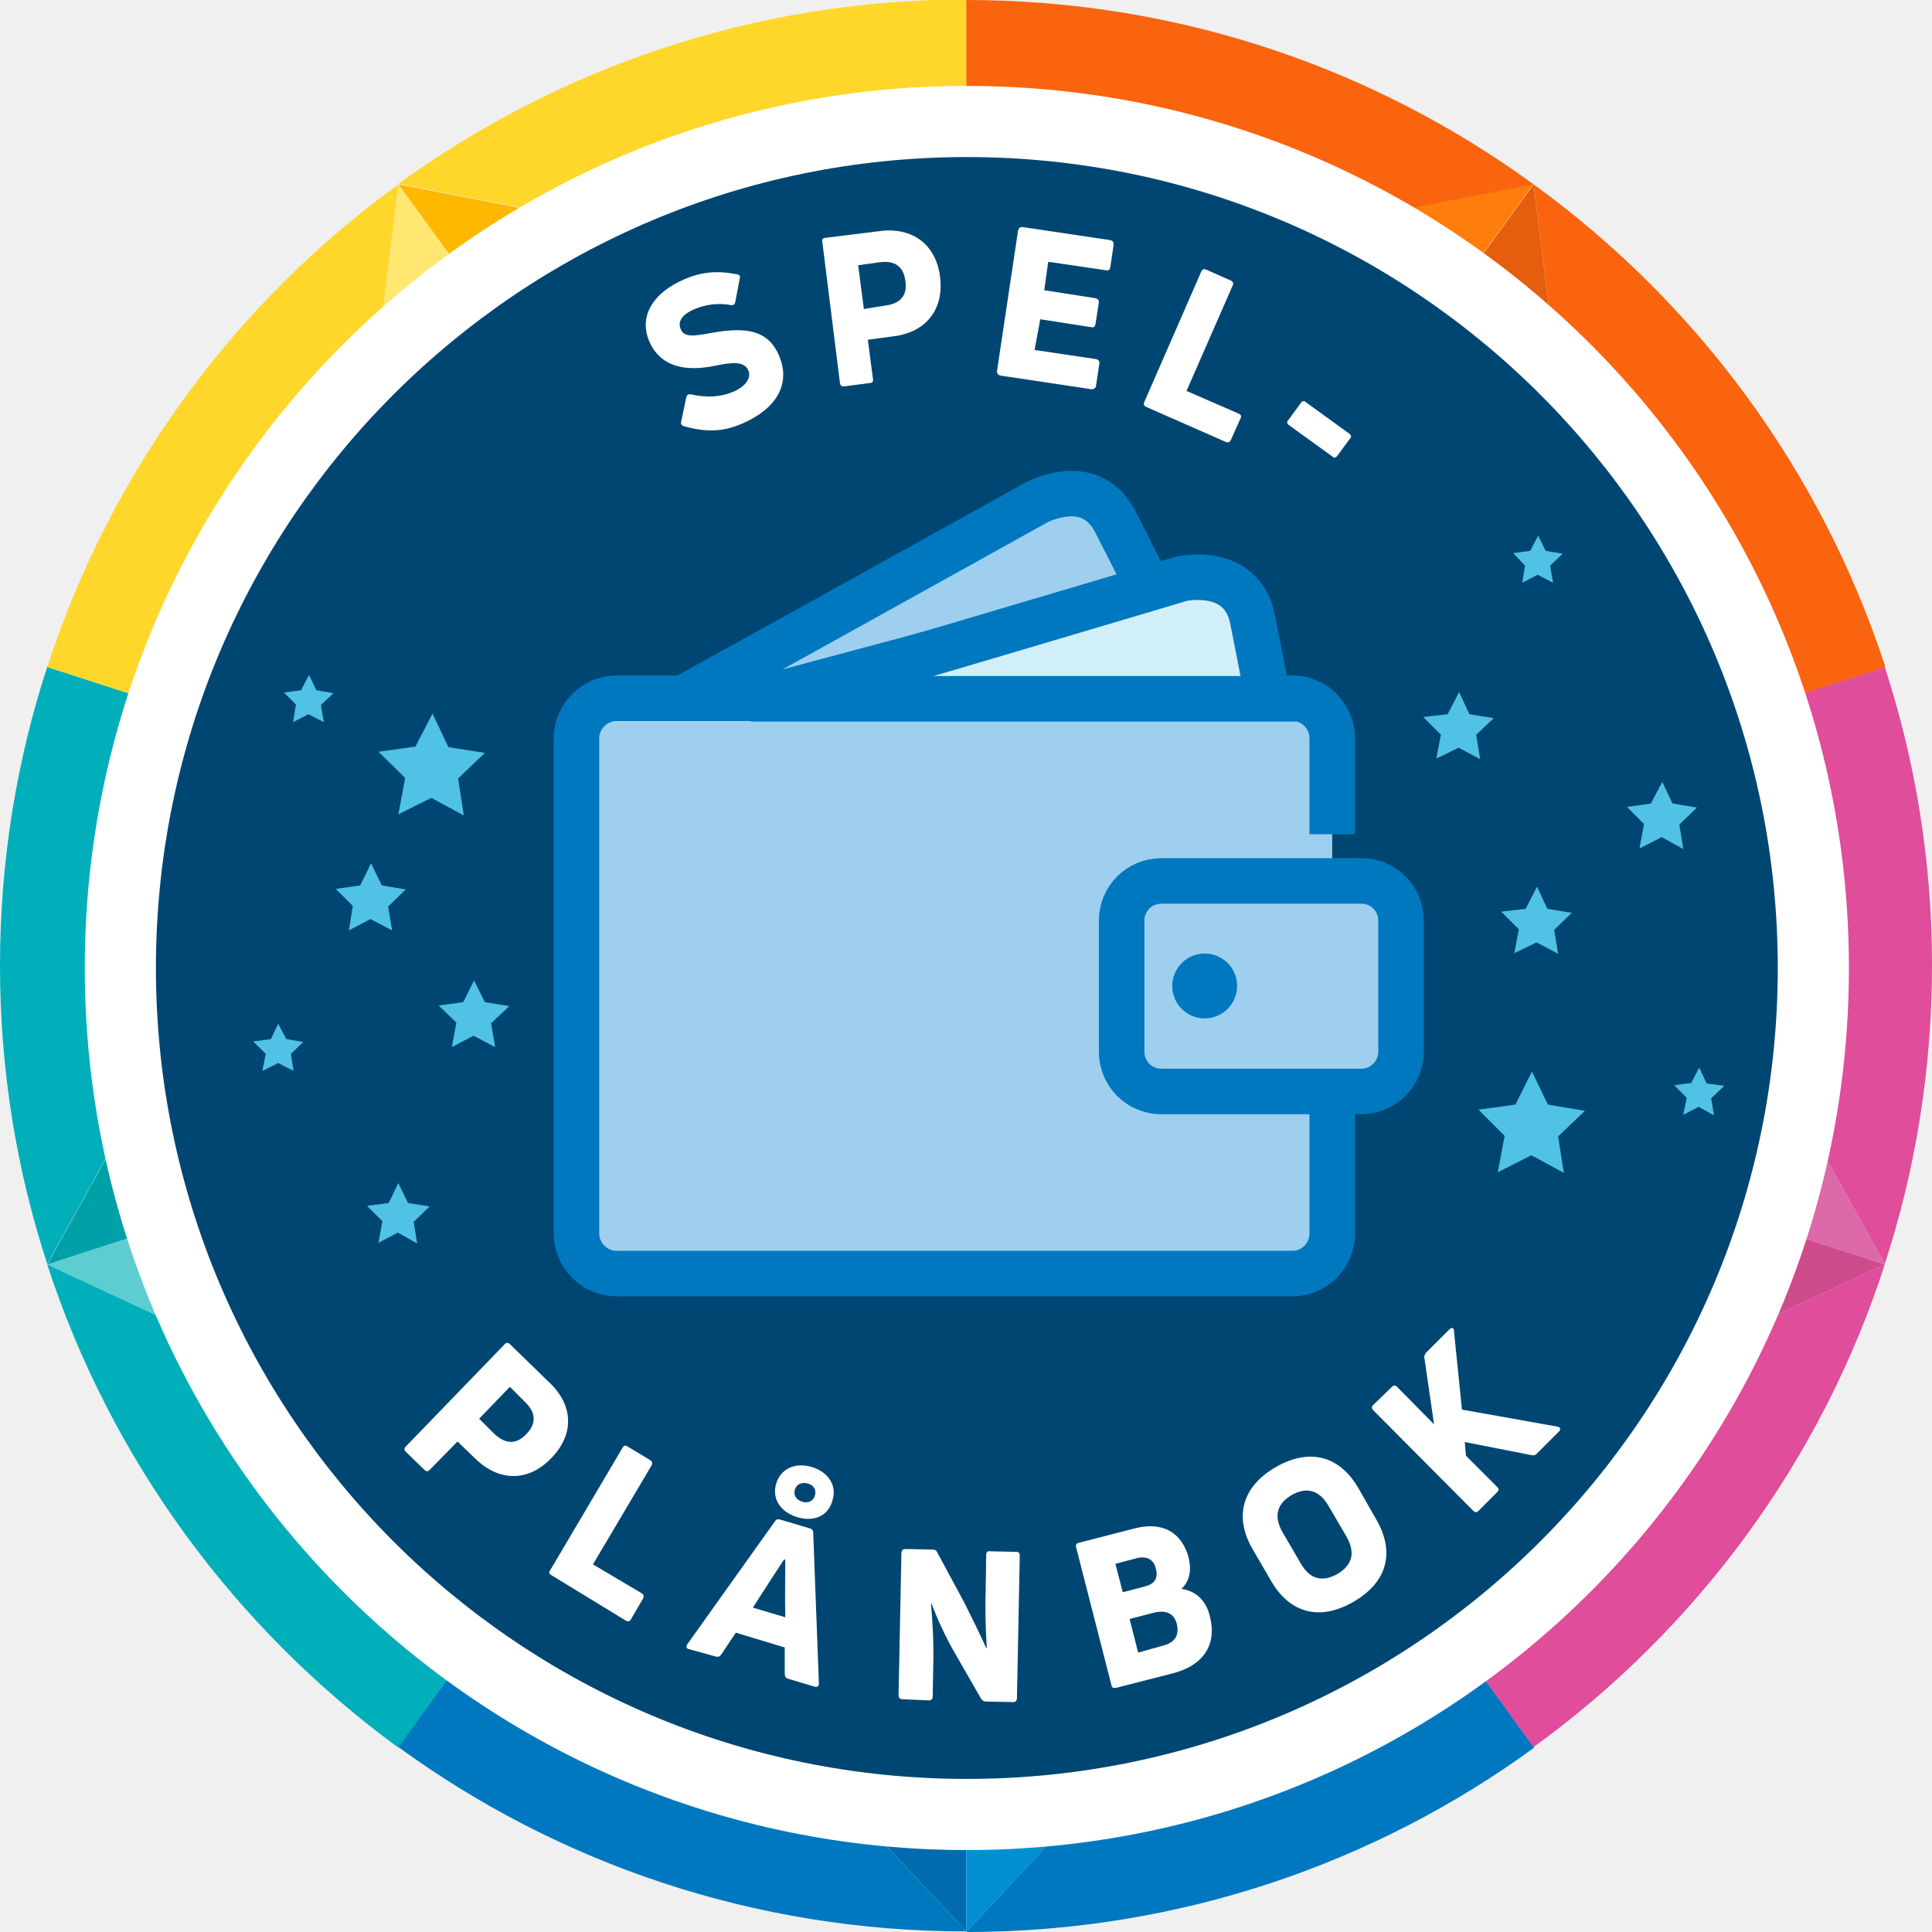
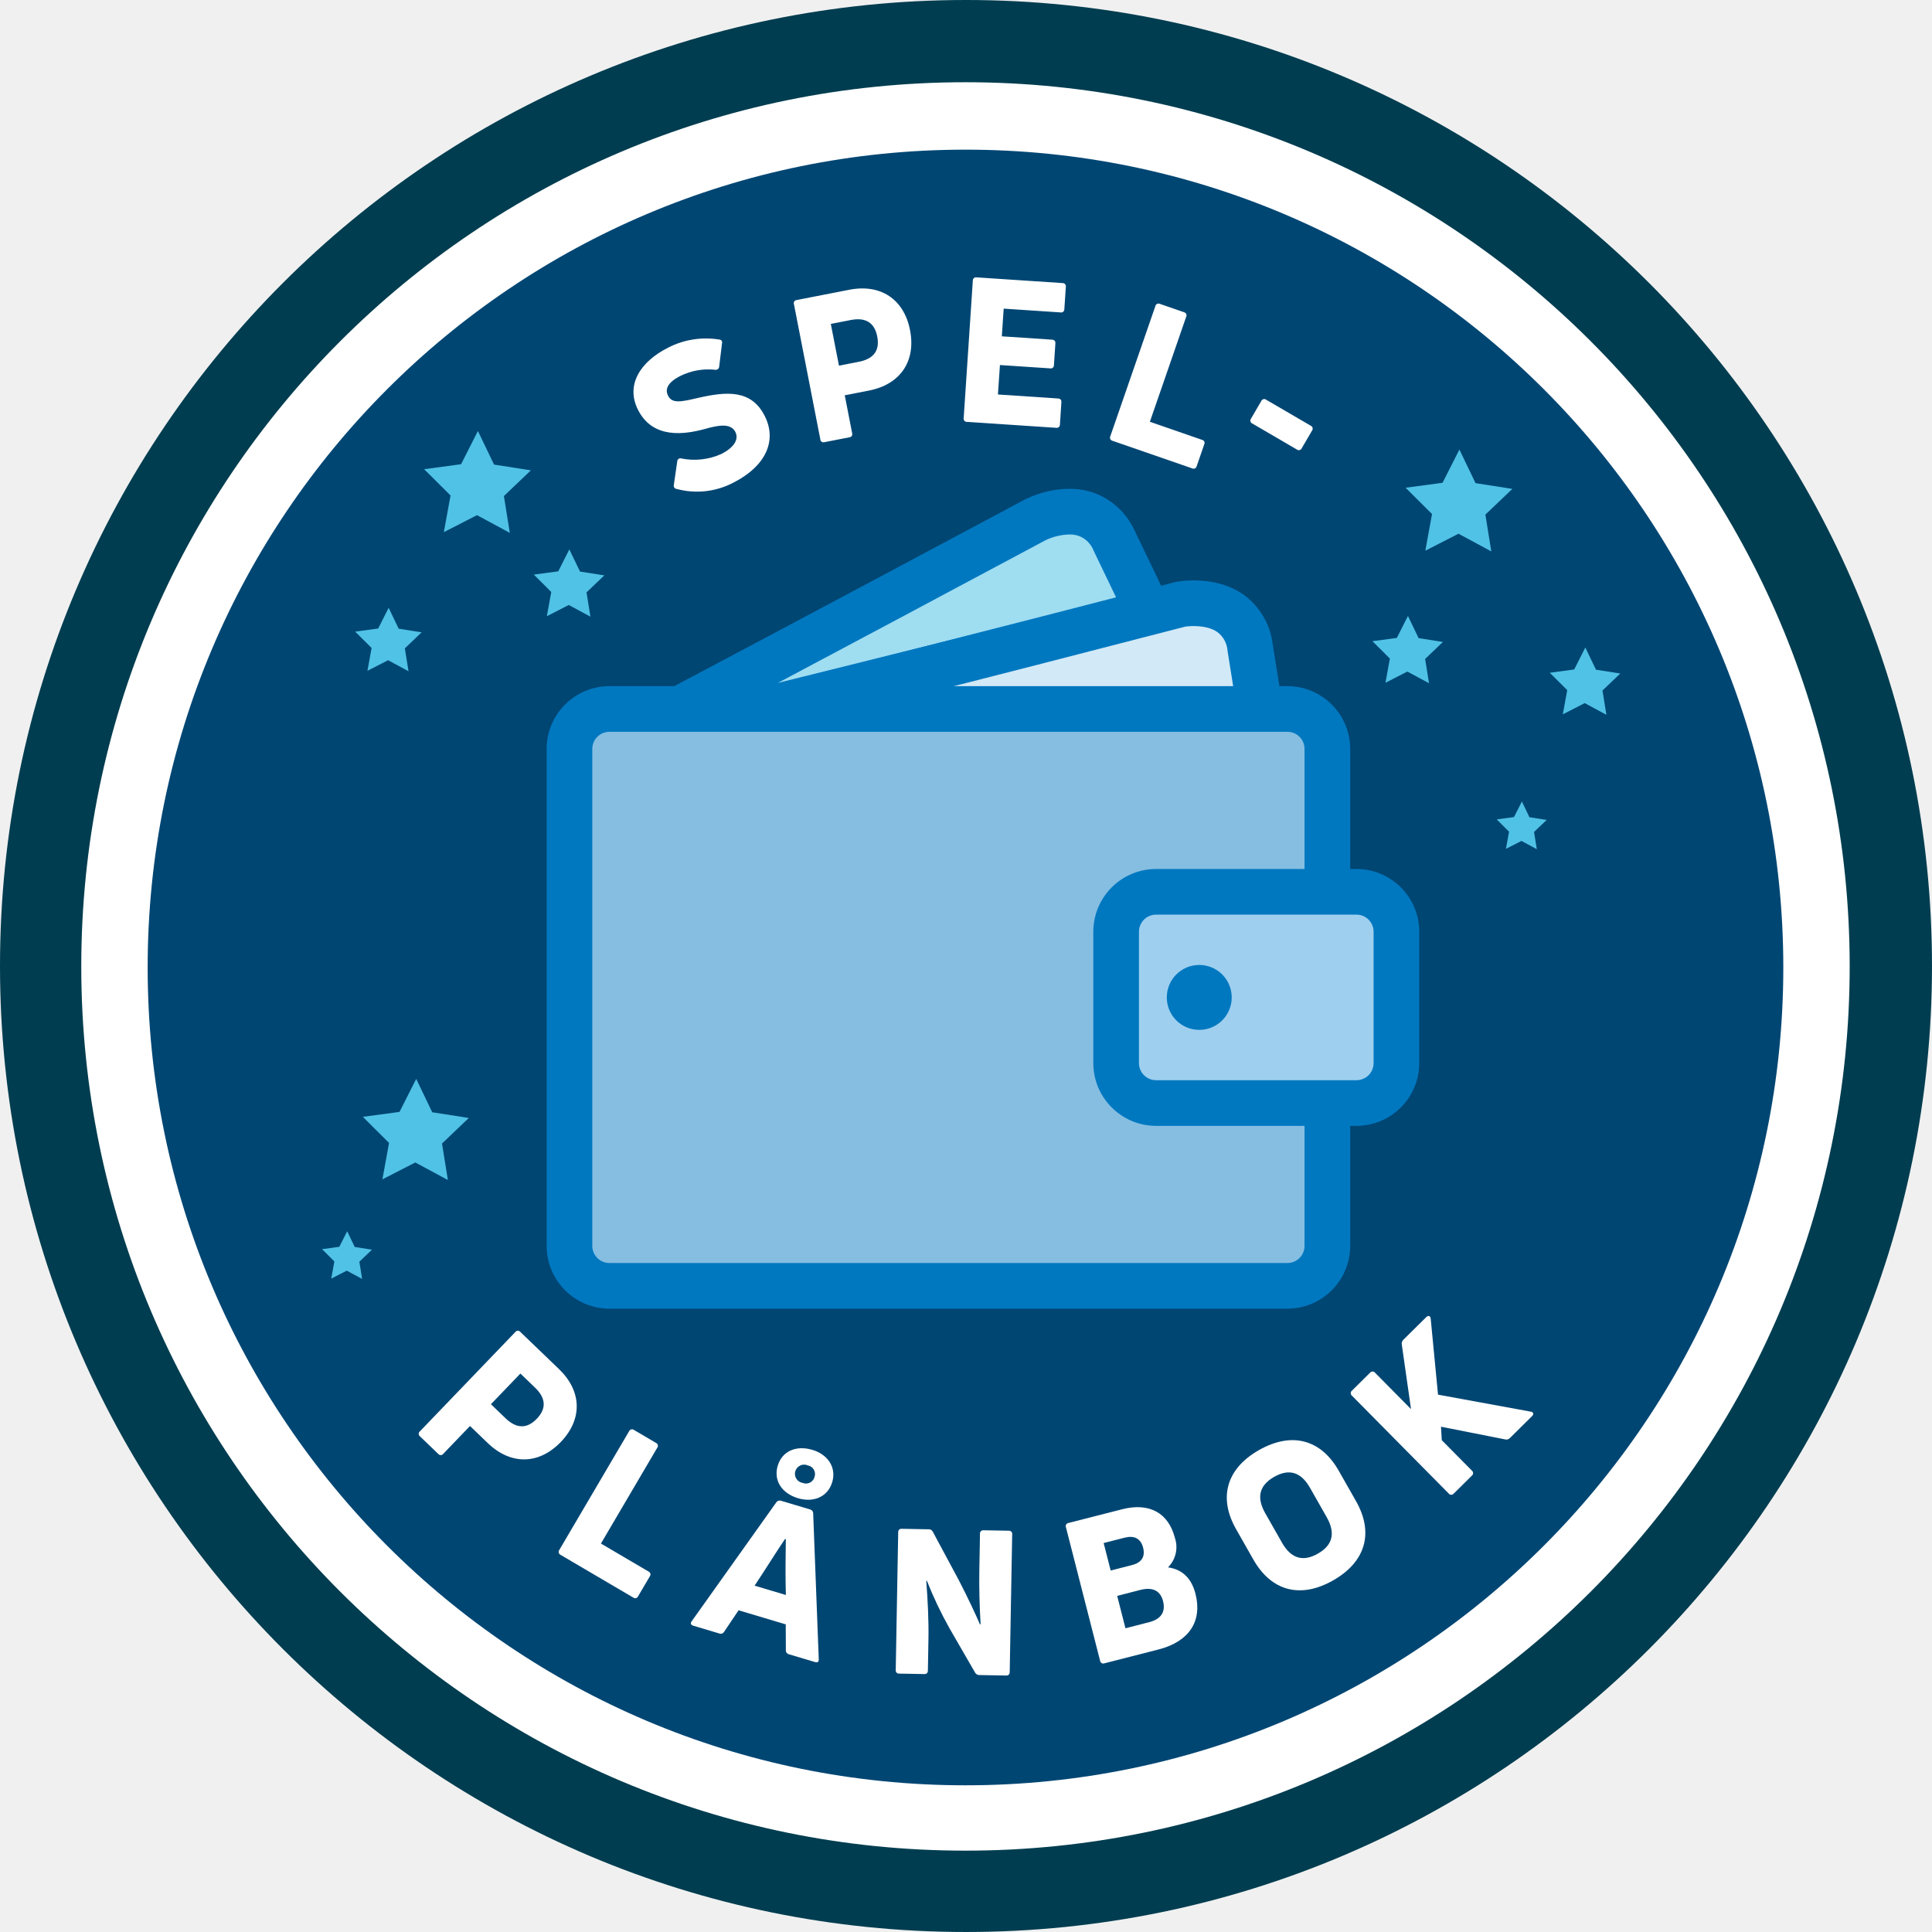
- <svg xmlns="http://www.w3.org/2000/svg" version="1.1" id="Lager_4" x="0px" y="0px" viewBox="0 0 339.5 339.5" style="enable-background:new 0 0 339.5 339.5;" xml:space="preserve">
-   <style type="text/css">
- 	.st0{fill:#FF7E0B;}
- 	.st1{fill:#FFB800;}
- 	.st2{fill:#E45E0E;}
- 	.st3{fill:#DD68AA;}
- 	.st4{fill:#006CB0;}
- 	.st5{fill:#5ECDD1;}
- 	.st6{fill:#00A0A8;}
- 	.st7{fill:#FFE771;}
- 	.st8{fill:#CE4B8C;}
- 	.st9{fill:#0090D2;}
- 	.st10{fill:#FFD72B;}
- 	.st11{fill:#FA640F;}
- 	.st12{fill:#DF4D9B;}
- 	.st13{fill:#00AFBA;}
- 	.st14{fill:#0078C0;}
- 	.st15{fill:#FFFFFF;}
- 	.st16{fill:#004673;}
- 	.st17{fill:#50C2E6;}
- 	.st18{fill:#9ECFEF;stroke:#0078C0;stroke-width:8;stroke-miterlimit:10;}
- 	.st19{fill:#D1EFF8;stroke:#0078C0;stroke-width:8;stroke-miterlimit:10;}
- </style>
-   <g>
-     <polygon class="st0" points="204.4,122 269.5,32.3 169.8,51.7  " />
-     <polygon class="st1" points="169.8,51.7 70,32.4 70,32.4 135.1,122  " />
-     <polygon class="st2" points="204.7,122.5 281,133.6 282,133.2 269.5,32.4 269.5,32.4 204.4,122  " />
-     <polygon class="st3" points="282.4,134.1 226.9,188.3 331.2,222.2 331.2,222.2 331.2,222.2 331.2,222.2 331.2,222.1  " />
-     <polygon class="st4" points="169.8,339.4 169.8,229.9 101.2,266  " />
-     <polygon class="st5" points="112.6,188.3 8.3,222.2 8.3,222.2 100.2,265 113.3,188.9  " />
-     <path class="st6" d="M112.6,188.3l-55.5-54.1l-48.8,88l0,0c0,0,0,0,0,0l0,0L112.6,188.3z" />
-     <polygon class="st7" points="134.8,122.5 135.1,122 70,32.4 57.6,133.2 58.6,133.6  " />
-     <polygon class="st8" points="226.3,188.9 239.3,265 331.2,222.2 226.9,188.3  " />
-     <polygon class="st9" points="238.3,266 169.8,229.9 169.8,339.4 169.8,339.5 169.8,339.5 169.8,339.5 169.8,339.5  " />
-     <path class="st10" d="M169.8-0.1L169.8-0.1C132.5-0.1,98,12,70,32.3l0,0l99.8,19.4l0,0V-0.1z" />
-     <path class="st11" d="M269.5,32.4C241.5,12,207.1,0,169.8,0v51.8L269.5,32.4z" />
-     <path class="st12" d="M331.2,117.2l-49.3,16l0.3,0.5l0.5,0.1l-0.3,0.3l48.8,88l0,0l0,0c5.4-16.5,8.3-34.2,8.3-52.5   C339.5,151.4,336.6,133.8,331.2,117.2z" />
-     <path class="st11" d="M269.5,32.4L282,133.2l0,0l49.3-16C320.1,82.8,298.2,53.2,269.5,32.4z" />
-     <path class="st13" d="M100.2,265L8.3,222.2l0,0l0,0c11.2,34.4,33.1,64,61.7,84.9l30.1-41.5L100.2,265z" />
-     <path class="st14" d="M99.9,266.7l0.2-1.1L70,307c28,20.4,62.5,32.4,99.8,32.4v0L101.2,266L99.9,266.7z" />
-     <path class="st13" d="M57.1,134.1l-0.3-0.3l0.5-0.1l0.3-0.5l0,0l-49.3-16C2.9,133.7,0,151.4,0,169.7c0,18.3,2.9,35.9,8.3,52.4l0,0   L57.1,134.1z" />
-     <path class="st10" d="M70,32.4L70,32.4C41.3,53.2,19.5,82.8,8.3,117.2l49.3,16L70,32.4z" />
-     <path class="st14" d="M239.6,266.7l-1.3-0.7l-68.5,73.5v0c37.3,0,71.8-12,99.8-32.4l-30.1-41.5L239.6,266.7z" />
-     <path class="st12" d="M331.2,222.2L239.3,265l0.1,0.5l30.1,41.5C298.2,286.2,320.1,256.6,331.2,222.2L331.2,222.2L331.2,222.2z" />
-   </g>
-   <circle class="st15" cx="169.9" cy="170.1" r="155" />
-   <circle class="st16" cx="169.9" cy="170.1" r="142.5" />
-   <polygon class="st17" points="76,125.4 78.8,131.3 85.2,132.3 80.5,136.8 81.5,143.3 75.8,140.2 70,143.1 71.2,136.7 66.5,132.1   73,131.2 " />
-   <polygon class="st17" points="269.2,188.3 272,194.1 278.5,195.2 273.8,199.7 274.8,206.1 269.1,203 263.2,206 264.4,199.6   259.8,195 266.3,194.1 " />
-   <polygon class="st17" points="65.2,151.7 67.1,155.6 71.3,156.3 68.2,159.3 68.9,163.5 65.1,161.5 61.3,163.5 62,159.2 59,156.2   63.3,155.6 " />
-   <polygon class="st17" points="292.1,137.4 293.9,141.2 298.2,141.9 295.1,144.9 295.8,149.2 292,147.1 288.1,149.1 288.9,144.8   285.9,141.8 290.1,141.2 " />
-   <polygon class="st17" points="256.4,121.6 258.2,125.5 262.5,126.2 259.4,129.1 260.1,133.4 256.3,131.4 252.4,133.3 253.2,129.1   250.1,126 254.4,125.5 " />
-   <polygon class="st17" points="83.3,172.3 85.2,176.1 89.5,176.8 86.3,179.8 87,184 83.2,182 79.4,184 80.2,179.7 77.1,176.7   81.4,176.1 " />
-   <polygon class="st17" points="270.1,155.8 271.9,159.7 276.2,160.4 273.1,163.4 273.8,167.6 270,165.6 266.1,167.5 266.9,163.3   263.8,160.2 268.1,159.7 " />
-   <polygon class="st17" points="48.9,179.9 50.3,182.6 53.3,183.1 51.1,185.2 51.6,188.2 48.9,186.8 46.1,188.2 46.7,185.2 44.5,183   47.6,182.6 " />
-   <polygon class="st17" points="70,207.9 71.7,211.4 75.5,212 72.7,214.7 73.3,218.5 69.9,216.6 66.5,218.4 67.2,214.6 64.5,211.9   68.3,211.4 " />
-   <polygon class="st17" points="298.6,187.6 299.9,190.4 303,190.8 300.7,193 301.2,196 298.5,194.5 295.8,195.9 296.4,192.9   294.2,190.7 297.2,190.3 " />
-   <polygon class="st17" points="54.3,118.6 55.6,121.3 58.6,121.8 56.4,123.9 56.9,126.9 54.2,125.5 51.5,126.9 52,123.8 49.9,121.7   52.9,121.3 " />
-   <polygon class="st17" points="270.3,94.1 271.6,96.8 274.6,97.3 272.4,99.4 272.9,102.4 270.2,101 267.5,102.4 268,99.4 265.9,97.2   268.9,96.8 " />
-   <g>
-     <path class="st15" d="M96.6,243c4.2,4,4.3,9.1,0.3,13.2c-4,4.2-9.1,4.2-13.3,0.2l-3.2-3.1l-4.9,5c-0.3,0.3-0.6,0.3-0.9,0l-3.3-3.2   c-0.3-0.3-0.3-0.6,0-0.9l17.4-18c0.3-0.3,0.6-0.3,0.9,0L96.6,243z M86.8,251.9c2,1.9,3.9,2,5.7,0.1c1.8-1.9,1.7-3.8-0.3-5.7   l-2.6-2.6l-5.4,5.6L86.8,251.9z" />
-     <path class="st15" d="M96.9,276.8c-0.4-0.2-0.5-0.5-0.2-0.9l12.7-21.5c0.2-0.4,0.5-0.5,0.9-0.2l4,2.4c0.3,0.2,0.4,0.5,0.2,0.9   l-10.3,17.4l8.6,5.1c0.3,0.2,0.4,0.5,0.2,0.9l-2.1,3.6c-0.2,0.4-0.5,0.5-0.9,0.3L96.9,276.8z" />
-     <path class="st15" d="M121.1,289.8c-0.5-0.1-0.6-0.4-0.3-0.9l15.4-21.6c0.2-0.3,0.5-0.4,0.8-0.3l5.4,1.6c0.3,0.1,0.5,0.3,0.5,0.7   l1,26.5c0,0.5-0.2,0.7-0.7,0.6l-4.7-1.4c-0.4-0.1-0.6-0.4-0.6-0.8l0-4.7l-8.6-2.6l-2.6,3.9c-0.2,0.3-0.5,0.4-0.9,0.3L121.1,289.8z    M137.8,274c-1.4,2.1-3.7,5.7-5.5,8.5l5.7,1.7c-0.1-3.4,0-7.6,0-10.1L137.8,274z M140.1,266.6c-3-0.9-4.5-3.3-3.7-5.9   c0.8-2.6,3.3-3.8,6.3-2.9c2.9,0.9,4.4,3.3,3.6,5.8C145.6,266.4,143,267.5,140.1,266.6z M141,263.9c1,0.3,1.9-0.1,2.2-1.1   c0.3-1-0.2-1.8-1.2-2.1c-1.1-0.3-2,0.1-2.3,1C139.4,262.7,139.8,263.5,141,263.9z" />
-     <path class="st15" d="M158.6,298.6c-0.4,0-0.7-0.2-0.7-0.7l0.5-25c0-0.4,0.2-0.7,0.7-0.7l4.9,0.1c0.3,0,0.6,0.2,0.7,0.5l4.8,8.9   c1.5,3,3,6.1,3.8,7.9l0.1,0c-0.2-3.4-0.3-6.7-0.2-9.8l0.1-6.6c0-0.4,0.2-0.7,0.7-0.6l4.6,0.1c0.4,0,0.6,0.2,0.6,0.7l-0.5,25   c0,0.4-0.2,0.7-0.6,0.7l-4.9-0.1c-0.3,0-0.6-0.2-0.8-0.5l-4.6-8c-1.6-2.7-3.3-6.5-4.1-8.7l-0.1,0c0.3,3.4,0.5,7.3,0.4,10.5   l-0.1,5.8c0,0.4-0.2,0.7-0.6,0.7L158.6,298.6z" />
-     <path class="st15" d="M207.6,279.2c2.6,0.4,4.3,2,5,4.8c1.3,5-1.1,8.7-6.7,10.1l-9.8,2.5c-0.4,0.1-0.7,0-0.8-0.5l-6.2-24.2   c-0.1-0.4,0-0.7,0.5-0.8l9.7-2.5c4.9-1.3,8.4,0.6,9.6,5.2C209.4,276.1,209,277.9,207.6,279.2z M199.8,273.8l-3.8,1l1.3,5l3.8-1   c1.7-0.4,2.5-1.4,2-3.2C202.7,274,201.5,273.4,199.8,273.8z M204.3,289.2c2-0.5,3-1.7,2.5-3.8c-0.4-1.7-1.7-2.6-4.1-2l-4.2,1.1   l1.5,5.9L204.3,289.2z" />
-     <path class="st15" d="M241.9,267.1c3.3,5.8,1.8,11-4.1,14.4c-5.9,3.4-11.2,2-14.5-3.8l-3.2-5.5c-3.3-5.7-1.8-11,4.1-14.4   c5.9-3.4,11.2-2,14.5,3.7L241.9,267.1z M228.5,274.6c1.6,2.9,3.8,3.5,6.5,2c2.7-1.6,3.2-3.8,1.6-6.6l-3.1-5.3   c-1.6-2.8-3.8-3.5-6.5-2c-2.7,1.6-3.2,3.8-1.6,6.6L228.5,274.6z" />
-     <path class="st15" d="M259.8,265.5c-0.3,0.3-0.6,0.3-0.9,0l-17.6-17.7c-0.3-0.3-0.3-0.6,0-0.9l3.3-3.2c0.3-0.3,0.6-0.3,0.9,0   l6.5,6.6l-1.7-11.7c-0.1-0.3,0.1-0.6,0.3-0.9l4.1-4.1c0.4-0.4,0.8-0.3,0.8,0.3l1.4,13.8l16.8,3c0.5,0.1,0.6,0.4,0.3,0.8l-4,4   c-0.2,0.2-0.5,0.3-0.9,0.2l-11.7-2.3l0.2,2.4l5.5,5.5c0.3,0.3,0.3,0.6,0,0.9L259.8,265.5z" />
-   </g>
-   <g>
-     <path class="st15" d="M130.5,74.4c-3.4,1.5-6.4,1.6-10.3,0.5c-0.4-0.1-0.6-0.4-0.5-0.8l0.9-4.3c0.1-0.4,0.4-0.6,0.8-0.5   c2.7,0.6,5.1,0.5,7.3-0.4c2.2-0.9,3.4-2.4,2.8-3.8c-0.7-1.7-3-1.4-5.5-0.9c-3.7,0.8-9.5,1.3-11.9-4.2c-2-4.7,1-8.7,6.1-10.9   c3-1.3,5.7-1.6,9.3-0.9c0.5,0.1,0.6,0.3,0.5,0.7l-0.8,4.2c-0.1,0.4-0.3,0.6-0.8,0.5c-2.2-0.4-4.4-0.1-6.3,0.7c-2.4,1-3,2.3-2.5,3.5   c0.6,1.5,2.2,1.3,5.4,0.7c5.2-0.9,9.8-1,11.9,4C139,67.4,136.5,71.8,130.5,74.4z" />
-     <path class="st15" d="M154.7,40.6c5.7-0.7,9.8,2.4,10.5,8.1c0.7,5.7-2.5,9.7-8.2,10.4l-4.5,0.6l0.9,6.9c0.1,0.4-0.1,0.7-0.5,0.7   l-4.6,0.6c-0.4,0-0.6-0.1-0.7-0.6l-3.1-24.8c-0.1-0.4,0.1-0.7,0.5-0.7L154.7,40.6z M155.5,53.7c2.7-0.3,4-1.8,3.6-4.3   c-0.3-2.6-1.9-3.7-4.6-3.3l-3.7,0.5l1,7.7L155.5,53.7z" />
-     <path class="st15" d="M181.8,61.5l10.8,1.6c0.4,0.1,0.6,0.3,0.6,0.7l-0.6,4c-0.1,0.4-0.3,0.6-0.8,0.6l-16-2.4   c-0.4-0.1-0.6-0.3-0.6-0.8l3.7-24.7c0.1-0.4,0.3-0.6,0.8-0.6l15.4,2.3c0.4,0.1,0.6,0.3,0.6,0.8l-0.6,4c-0.1,0.4-0.3,0.6-0.7,0.5   l-10.2-1.5l-0.7,5l9,1.4c0.4,0.1,0.6,0.3,0.6,0.7l-0.6,3.9c-0.1,0.4-0.3,0.6-0.7,0.5l-9-1.4L181.8,61.5z" />
-     <path class="st15" d="M201.4,71.5c-0.4-0.2-0.5-0.5-0.3-0.9l10-22.9c0.2-0.4,0.5-0.5,0.9-0.3l4.3,1.9c0.4,0.2,0.5,0.5,0.3,0.9   l-8.1,18.5l9.2,4c0.4,0.2,0.5,0.5,0.3,0.8l-1.7,3.8c-0.2,0.4-0.5,0.5-0.8,0.4L201.4,71.5z" />
-     <path class="st15" d="M226.5,74.7c-0.4-0.3-0.4-0.6-0.1-0.9l2.2-3c0.3-0.4,0.6-0.4,0.9-0.1l7.6,5.5c0.4,0.3,0.4,0.6,0.1,0.9l-2.2,3   c-0.3,0.4-0.6,0.4-0.9,0.1L226.5,74.7z" />
-   </g>
-   <g>
-     <path class="st18" d="M106.4,130.1c1.3-0.4,75.7-41.8,75.7-41.8s9.5-5.2,13.9,3.4s6.4,12.7,6.4,12.7L106.4,130.1z" />
-     <path class="st18" d="M234.1,190.6v26.2c0,3.8-3.1,7-7,7H108.3c-3.8,0-7-3.2-7-7v-87.1c0-3.8,3.2-7,7-7h118.8c3.9,0,7,3.2,7,7v16.9   " />
-     <path class="st18" d="M239.2,191.8h-35.1c-3.9,0-7-3.1-7-7v-23c0-3.9,3.1-7,7-7h35.1c3.9,0,7,3.1,7,7v23   C246.2,188.6,243.1,191.8,239.2,191.8z" />
-     <ellipse transform="matrix(0.3688 -0.9295 0.9295 0.3688 -27.4629 306.1212)" class="st14" cx="211.7" cy="173.3" rx="5.7" ry="5.7" />
-     <path class="st19" d="M135.9,122.7c1.4,0,71.7-21,71.7-21s10.6-2.4,12.5,7.1c1.9,9.5,2.7,14,2.7,14H135.9z" />
-   </g>
+ <svg xmlns="http://www.w3.org/2000/svg" id="Lager_4" data-name="Lager 4" viewBox="0 0 338.607 338.607">
+   <defs>
+     <style>.cls-1{fill:#003d50;}.cls-2{fill:#fff;}.cls-3{fill:#004673;}.cls-4{fill:#50c2e6;}.cls-5{fill:#9fddf1;}.cls-6{fill:#0078c0;}.cls-7{fill:#d2e9f7;}.cls-8{fill:#85bee1;}.cls-9{fill:#9ecfef;}</style>
+   </defs>
+   <circle class="cls-1" cx="169.303" cy="169.303" r="169.303" />
+   <circle class="cls-2" cx="169.213" cy="169.381" r="154.968" />
+   <circle class="cls-3" cx="169.213" cy="169.563" r="143.334" />
+   <polygon class="cls-4" points="83.761 75.536 86.588 81.423 93.041 82.432 88.315 86.94 89.35 93.388 83.603 90.287 77.79 93.264 78.963 86.839 74.335 82.231 80.808 81.361 83.761 75.536" />
+   <polygon class="cls-4" points="255.779 78.789 258.606 84.676 265.058 85.684 260.333 90.192 261.368 96.641 255.62 93.54 249.807 96.516 250.981 90.092 246.353 85.483 252.826 84.614 255.779 78.789" />
+   <polygon class="cls-4" points="99.786 96.287 101.654 100.175 105.916 100.842 102.795 103.819 103.478 108.079 99.682 106.031 95.842 107.997 96.617 103.753 93.56 100.709 97.836 100.134 99.786 96.287" />
+   <polygon class="cls-4" points="246.762 107.954 248.63 111.843 252.892 112.509 249.771 115.487 250.454 119.747 246.658 117.698 242.818 119.664 243.593 115.421 240.536 112.376 244.812 111.802 246.762 107.954" />
+   <polygon class="cls-4" points="277.847 113.485 279.715 117.374 283.977 118.04 280.856 121.018 281.539 125.278 277.743 123.229 273.903 125.196 274.678 120.952 271.621 117.908 275.897 117.333 277.847 113.485" />
+   <polygon class="cls-4" points="72.948 189.094 75.755 194.938 82.16 195.939 77.469 200.414 78.496 206.815 72.791 203.737 67.021 206.692 68.185 200.314 63.592 195.74 70.017 194.876 72.948 189.094" />
+   <polygon class="cls-4" points="266.73 140.476 268.053 143.231 271.072 143.703 268.861 145.812 269.345 148.83 266.656 147.379 263.935 148.772 264.484 145.765 262.319 143.609 265.348 143.202 266.73 140.476" />
+   <polygon class="cls-4" points="60.85 215.795 62.173 218.55 65.193 219.022 62.982 221.132 63.466 224.149 60.776 222.698 58.056 224.091 58.605 221.085 56.44 218.928 59.469 218.521 60.85 215.795" />
+   <polygon class="cls-4" points="68.117 106.527 69.878 110.193 73.896 110.821 70.953 113.629 71.598 117.644 68.018 115.713 64.398 117.567 65.129 113.566 62.247 110.696 66.278 110.155 68.117 106.527" />
+   <path class="cls-2" d="M97.964,239.943c4.02,3.861,4.168,8.78.331,12.774-3.862,4.018-8.782,4.067-12.8.206l-3.124-3L77.7,254.786a.554.554,0,0,1-.878.043l-3.226-3.1a.554.554,0,0,1,.008-.878l16.7-17.384a.553.553,0,0,1,.877-.043ZM88.6,248.567c1.921,1.844,3.754,1.882,5.476.091s1.61-3.623-.311-5.467l-2.56-2.46-5.164,5.376Z" />
+   <path class="cls-2" d="M98.259,272.515a.565.565,0,0,1-.227-.875l12.218-20.787a.565.565,0,0,1,.875-.227l3.857,2.267a.555.555,0,0,1,.2.857l-9.861,16.776,8.358,4.912a.545.545,0,0,1,.214.828l-2.051,3.489a.555.555,0,0,1-.845.245Z" />
+   <path class="cls-2" d="M121.527,284.931c-.477-.144-.576-.432-.274-.824L136.06,263.3a.711.711,0,0,1,.789-.282l5.17,1.543a.68.68,0,0,1,.5.669l.977,25.522c.038.493-.169.689-.68.537l-4.523-1.35a.7.7,0,0,1-.562-.723l-.02-4.527-8.266-2.466-2.531,3.763a.688.688,0,0,1-.833.308Zm16.062-15.212c-1.385,2.031-3.521,5.468-5.334,8.188l5.476,1.635c-.1-3.254-.04-7.312-.006-9.783Zm2.278-7.138c-2.891-.861-4.322-3.142-3.561-5.692s3.2-3.64,6.09-2.778c2.756.824,4.211,3.148,3.469,5.631C145.094,262.326,142.623,263.4,139.867,262.581Zm.8-2.686a1.549,1.549,0,0,0,2.1-1.077,1.533,1.533,0,0,0-1.186-1.985,1.61,1.61,0,1,0-.914,3.062Z" />
+   <path class="cls-2" d="M157.616,293.321a.565.565,0,0,1-.628-.65l.433-24.1a.565.565,0,0,1,.65-.628l4.721.085a.747.747,0,0,1,.7.439l4.6,8.57c1.476,2.867,2.878,5.84,3.662,7.665l.108-.034c-.191-3.235-.275-6.5-.221-9.485l.113-6.354a.566.566,0,0,1,.651-.629l4.4.079a.556.556,0,0,1,.592.651l-.432,24.1c-.008.426-.224.635-.615.627l-4.722-.084a.833.833,0,0,1-.737-.438l-4.477-7.75a68.406,68.406,0,0,1-3.969-8.346l-.108.033c.261,3.272.443,7,.386,10.128l-.1,5.573c-.008.426-.225.636-.616.629Z" />
+   <path class="cls-2" d="M204.709,274.7c2.507.348,4.119,1.916,4.814,4.633,1.223,4.782-1.083,8.377-6.484,9.759l-9.46,2.42a.566.566,0,0,1-.779-.46l-5.975-23.36a.565.565,0,0,1,.461-.778l9.392-2.4c4.712-1.206,8.108.6,9.243,5.038A5.018,5.018,0,0,1,204.709,274.7Zm-7.565-5.213-3.715.95,1.232,4.818,3.716-.95c1.616-.414,2.394-1.384,1.964-3.069C199.926,269.623,198.761,269.078,197.144,269.491Zm4.3,14.808c1.893-.485,2.911-1.661,2.392-3.691-.422-1.651-1.642-2.548-3.982-1.95L195.8,279.7l1.452,5.676Z" />
+   <path class="cls-2" d="M237.663,263.1c3.157,5.556,1.679,10.644-4.03,13.891-5.681,3.229-10.809,1.9-13.967-3.661l-3.035-5.34c-3.141-5.526-1.665-10.613,4.016-13.842,5.711-3.246,10.839-1.914,13.981,3.613Zm-12.987,7.259c1.579,2.78,3.665,3.431,6.29,1.94s3.13-3.618,1.55-6.4l-2.929-5.155c-1.563-2.746-3.649-3.4-6.272-1.907s-3.132,3.616-1.57,6.364Z" />
+   <path class="cls-2" d="M254.8,261.755a.564.564,0,0,1-.9,0l-16.95-17.138a.565.565,0,0,1,.005-.9l3.154-3.121a.565.565,0,0,1,.9.006l6.29,6.361-1.619-11.331a.943.943,0,0,1,.281-.827l3.988-3.945c.379-.374.73-.272.8.255l1.281,13.313,16.226,2.976c.5.053.625.43.247.8l-3.886,3.844a.838.838,0,0,1-.831.222l-11.234-2.221.138,2.36,5.268,5.326a.566.566,0,0,1-.006.9Z" />
+   <path class="cls-2" d="M128.511,84.6a13.671,13.671,0,0,1-9.906,1.095.563.563,0,0,1-.509-.7l.606-4.162a.536.536,0,0,1,.713-.478,11.588,11.588,0,0,0,7-.784c2.061-1.039,3.168-2.472,2.465-3.867-.8-1.585-2.989-1.2-5.384-.507-3.538.948-9.076,1.791-11.681-3.377-2.221-4.407.466-8.464,5.284-10.893A14.507,14.507,0,0,1,126,59.5c.46.046.619.284.541.681l-.495,4.066a.6.6,0,0,1-.713.558,11.084,11.084,0,0,0-6.062,1.067c-2.283,1.151-2.756,2.343-2.18,3.485.7,1.395,2.226,1.1,5.241.38,5-1.127,9.331-1.522,11.7,3.171C136.267,77.347,134.091,81.784,128.511,84.6Z" />
+   <path class="cls-2" d="M148.854,50.783c5.471-1.068,9.579,1.639,10.641,7.075,1.067,5.469-1.722,9.523-7.192,10.59l-4.25.83,1.291,6.62a.554.554,0,0,1-.47.743l-4.39.857a.554.554,0,0,1-.715-.512l-4.617-23.658a.554.554,0,0,1,.469-.743Zm1.668,12.624c2.615-.511,3.7-1.988,3.224-4.428s-2.038-3.4-4.651-2.89l-3.485.681,1.429,7.316Z" />
+   <path class="cls-2" d="M174.9,69.138l10.523.7c.424.028.623.254.6.644l-.257,3.9a.564.564,0,0,1-.68.595l-15.588-1.035a.566.566,0,0,1-.6-.679l1.6-24.055a.565.565,0,0,1,.681-.595l15.02,1a.567.567,0,0,1,.6.681l-.26,3.9a.554.554,0,0,1-.677.56l-9.955-.662-.322,4.854,8.785.584c.426.028.625.254.6.644l-.255,3.826a.555.555,0,0,1-.678.56l-8.785-.583Z" />
+   <path class="cls-2" d="M195,77.262a.565.565,0,0,1-.4-.812l7.887-22.786a.565.565,0,0,1,.813-.4l4.227,1.464a.555.555,0,0,1,.363.8L201.53,73.923l9.161,3.171a.544.544,0,0,1,.373.768l-1.324,3.825a.554.554,0,0,1-.779.407Z" />
+   <path class="cls-2" d="M219.493,74.234a.565.565,0,0,1-.231-.874l1.789-3.066a.564.564,0,0,1,.873-.231l7.79,4.544a.564.564,0,0,1,.23.873l-1.789,3.067a.564.564,0,0,1-.873.23Z" />
+   <path class="cls-5" d="M104.969,131.614c1.313-.34,76.465-40.507,76.465-40.507s9.625-5.021,13.848,3.69,6.132,12.821,6.132,12.821Z" />
+   <path class="cls-6" d="M105.935,135.5l-1.972-7.753a2.79,2.79,0,0,0-.482.162c2.617-1.156,46.924-24.749,76.068-40.325.66-.345,6.3-3.15,11.982-1.272a12.573,12.573,0,0,1,7.351,6.744c4.189,8.642,6.141,12.841,6.16,12.882l2.039,4.4Zm81.582-41.829a10.272,10.272,0,0,0-4.257,1c-20.748,11.09-35.89,19.158-46.946,25.028l59.4-14.779c-.978-2.053-2.314-4.837-4.028-8.373a4.489,4.489,0,0,0-2.637-2.629A5.045,5.045,0,0,0,187.517,93.667Z" />
+   <path class="cls-7" d="M134.419,124.261c1.355.05,72.464-18.348,72.464-18.348s10.66-2.05,12.208,7.506,2.2,14.041,2.2,14.041Z" />
+   <path class="cls-6" d="M225.933,131.634l-91.661-3.375.294-7.995a2.7,2.7,0,0,0-.633.031c2.834-.468,44.579-11.173,71.947-18.254l.247-.056c.692-.133,6.9-1.2,11.8,2.226a12.566,12.566,0,0,1,5.108,8.568c1.536,9.48,2.2,14.064,2.207,14.109Zm-62.88-10.321,53.555,1.972c-.349-2.252-.832-5.318-1.465-9.226a4.484,4.484,0,0,0-1.795-3.291c-1.812-1.266-4.739-1.086-5.612-.944C187.954,114.942,173.556,118.64,163.053,121.313Z" />
+   <path class="cls-8" d="M232.636,192.139v26.218a7.021,7.021,0,0,1-7,7H106.807a7.021,7.021,0,0,1-7-7v-87.1a7.021,7.021,0,0,1,7-7H225.636a7.021,7.021,0,0,1,7,7v23.5" />
+   <path class="cls-6" d="M225.636,229.358H106.807a11.013,11.013,0,0,1-11-11v-87.1a11.013,11.013,0,0,1,11-11H225.636a11.012,11.012,0,0,1,11,11v23.5h-8v-23.5a3,3,0,0,0-3-3H106.807a3,3,0,0,0-3,3v87.1a3,3,0,0,0,3,3H225.636a3,3,0,0,0,3-3V192.139h8v26.219A11.012,11.012,0,0,1,225.636,229.358Z" />
+   <rect class="cls-9" x="195.615" y="156.299" width="49.124" height="37.021" rx="7" />
+   <path class="cls-6" d="M237.739,197.32H202.615a11.012,11.012,0,0,1-11-11V163.3a11.012,11.012,0,0,1,11-11h35.124a11.012,11.012,0,0,1,11,11V186.32A11.013,11.013,0,0,1,237.739,197.32ZM202.615,160.3a3,3,0,0,0-3,3V186.32a3,3,0,0,0,3,3h35.124a3,3,0,0,0,3-3V163.3a3,3,0,0,0-3-3Z" />
+   <circle class="cls-6" cx="210.185" cy="174.809" r="5.689" />
</svg>
